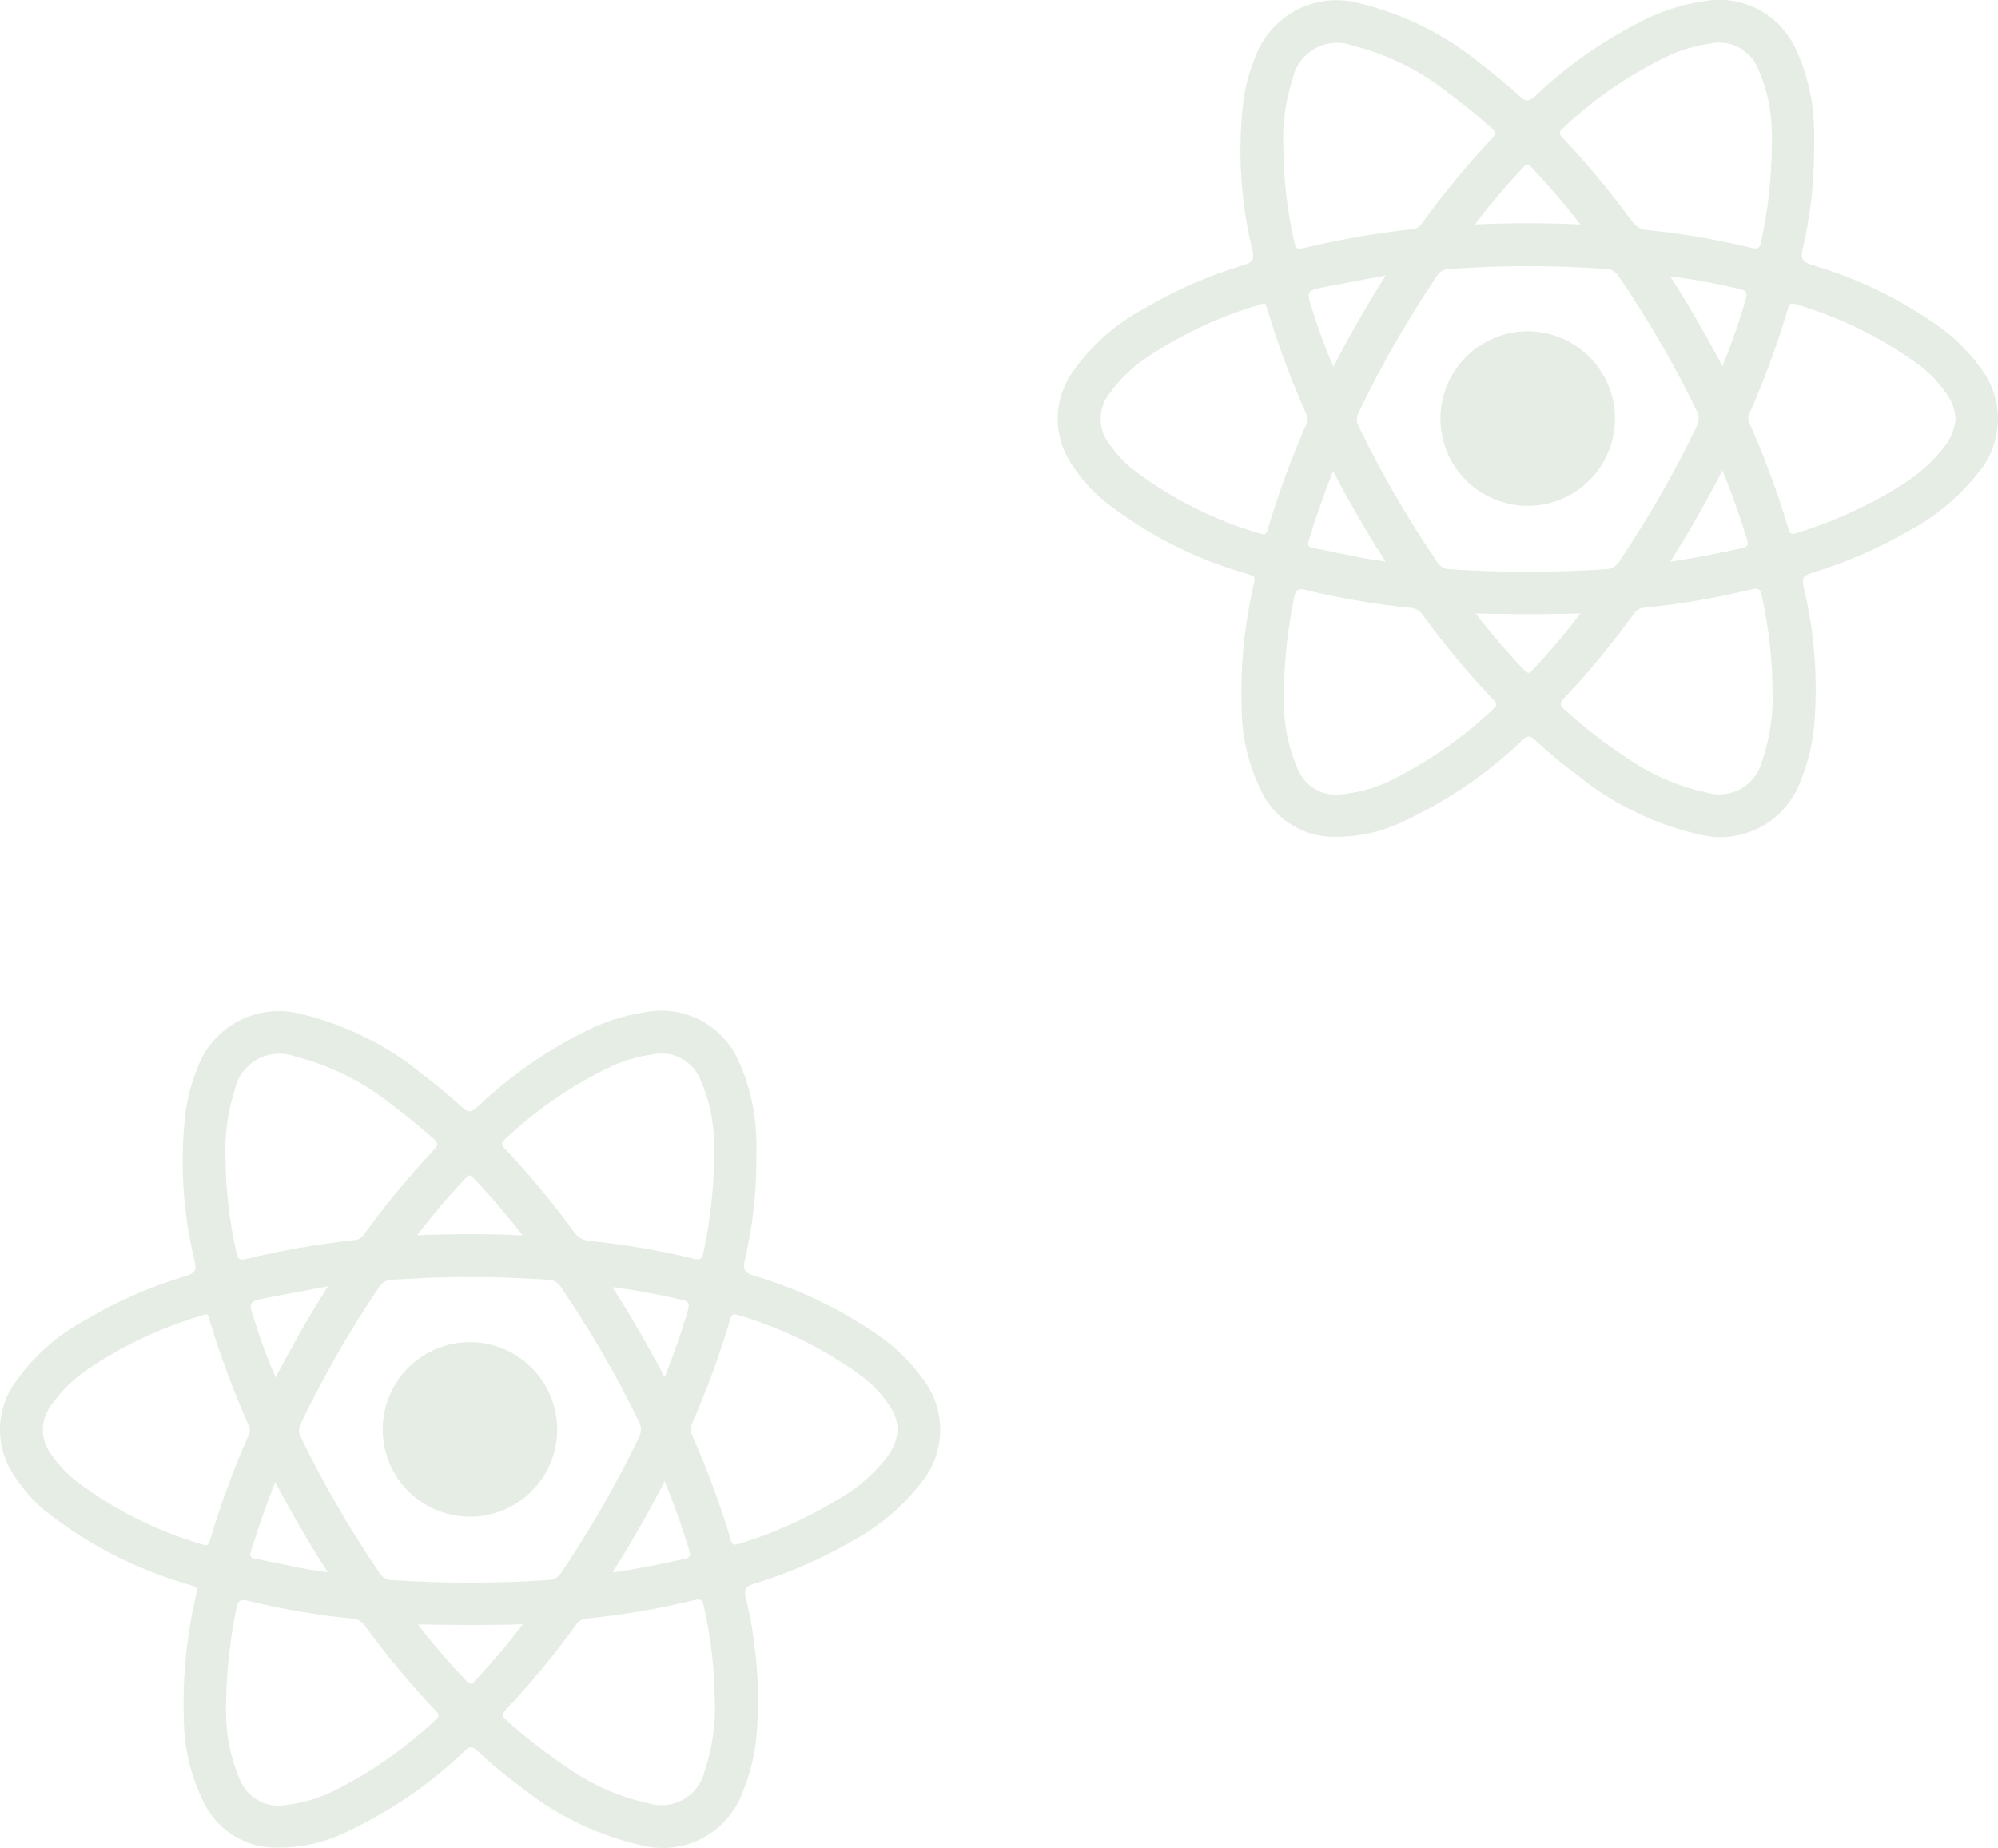
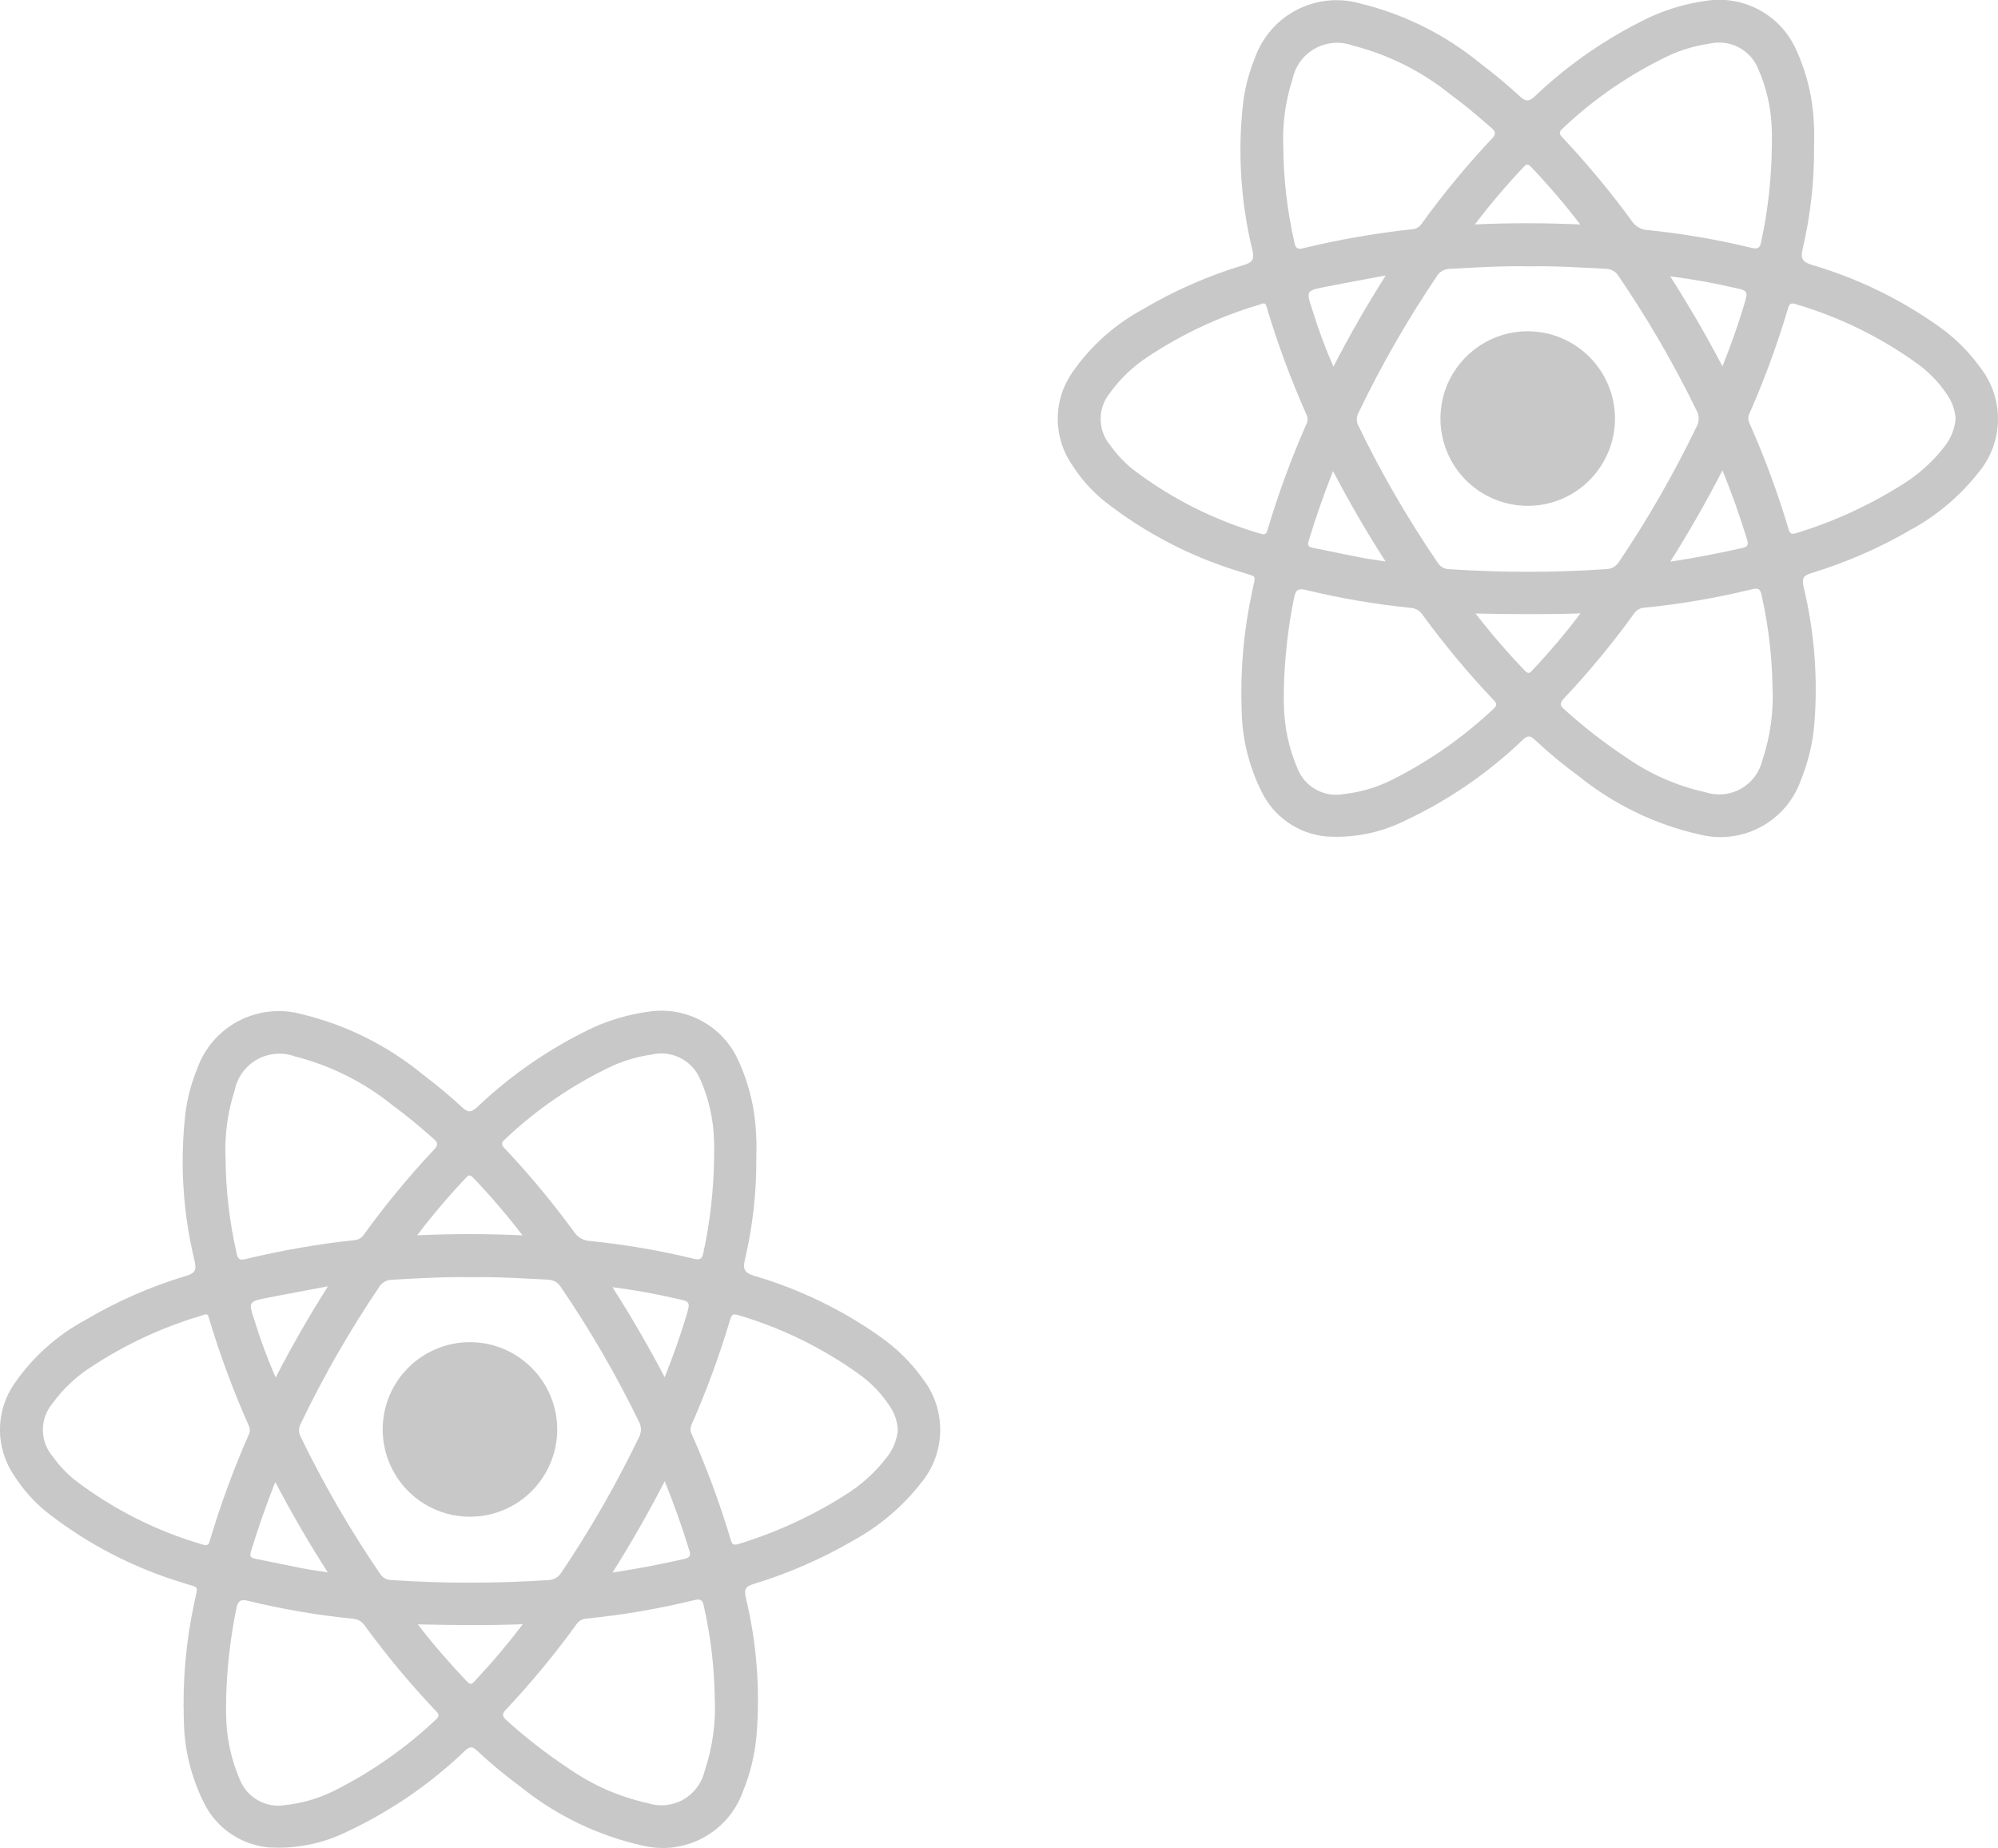
<svg xmlns="http://www.w3.org/2000/svg" width="85" height="78.605">
-   <g opacity=".252" fill="#99b898">
+   <g opacity=".252" fill="#222222">
    <path d="M77.176 6.269a18.422 18.422 0 01-.49 4.335c-.088.381-.01.535.379.659a18.116 18.116 0 015.448 2.644 7.516 7.516 0 011.726 1.718 3.545 3.545 0 01-.053 4.453 9.326 9.326 0 01-2.854 2.432 20.037 20.037 0 01-4.269 1.867c-.309.1-.419.189-.34.557a18.573 18.573 0 01.463 5.874 8.209 8.209 0 01-.583 2.405 3.625 3.625 0 01-4.258 2.294 12.622 12.622 0 01-5.2-2.506 19.459 19.459 0 01-1.849-1.533c-.2-.185-.308-.189-.512 0a18.682 18.682 0 01-5 3.435 6.563 6.563 0 01-3.363.678 3.412 3.412 0 01-2.76-1.926 8.05 8.05 0 01-.839-3.471 20.289 20.289 0 01.448-5.027c.152-.772.239-.582-.489-.83a17.6 17.6 0 01-5.82-3.027 6.437 6.437 0 01-1.359-1.536 3.444 3.444 0 01.015-3.918 8.639 8.639 0 013.009-2.694 19.361 19.361 0 014.306-1.885c.348-.107.434-.233.355-.6a17.933 17.933 0 01-.4-6.3 7.4 7.4 0 01.5-1.9A3.681 3.681 0 0157.82.136a12.857 12.857 0 015.174 2.574 21.792 21.792 0 011.677 1.4c.252.233.392.2.624-.012a18.879 18.879 0 014.89-3.366 8.472 8.472 0 012.418-.7 3.585 3.585 0 013.8 2.06 8.376 8.376 0 01.766 3.23c.027.317.007.633.007.947zm-12.116 5.06c-1.131-.024-2.258.046-3.385.107a.649.649 0 00-.555.324 45.545 45.545 0 00-3.322 5.791.583.583 0 00-.008.562 45.341 45.341 0 003.368 5.814.58.58 0 00.486.284 50.173 50.173 0 006.684 0 .658.658 0 00.556-.322 46.351 46.351 0 003.3-5.753.7.7 0 00-.01-.679 45.284 45.284 0 00-3.307-5.7.644.644 0 00-.554-.323c-1.082-.055-2.167-.127-3.253-.105zM54.62 29.312c0 .215-.012.43 0 .644a7.12 7.12 0 00.585 2.747 1.76 1.76 0 001.947 1.076 6.042 6.042 0 002.007-.578 18.133 18.133 0 004.382-3.053c.208-.185.088-.278-.033-.406a36.74 36.74 0 01-2.989-3.592.658.658 0 00-.493-.293 32.345 32.345 0 01-4.473-.763c-.293-.073-.433-.017-.493.305a21.775 21.775 0 00-.441 3.912zM75.378 6.293c0-.243.015-.487 0-.729a6.866 6.866 0 00-.59-2.658 1.79 1.79 0 00-2.046-1.052 6.451 6.451 0 00-1.644.464 17.455 17.455 0 00-4.621 3.149c-.23.2-.079.3.047.438a37.079 37.079 0 012.9 3.5.859.859 0 00.669.381 32.995 32.995 0 014.43.759c.259.063.352 0 .4-.254a20.155 20.155 0 00.455-3.999zm7.818 11.533a1.974 1.974 0 00-.29-.929 5.066 5.066 0 00-1.34-1.429 17.061 17.061 0 00-5.165-2.529c-.2-.067-.276-.023-.333.174a37.867 37.867 0 01-1.65 4.495.459.459 0 00.012.4 37.722 37.722 0 011.658 4.492c.05.173.107.25.325.179a18.647 18.647 0 004.5-2.059 6.728 6.728 0 001.835-1.656 2.209 2.209 0 00.448-1.138zm-29.482-4.915c-.04.015-.079.032-.12.045a17.493 17.493 0 00-4.723 2.194 6.1 6.1 0 00-1.644 1.553 1.746 1.746 0 00.02 2.256 4.988 4.988 0 00.941 1 16.568 16.568 0 005.44 2.743c.236.078.26-.039.309-.206a38.616 38.616 0 011.623-4.419.458.458 0 00.036-.406 38.5 38.5 0 01-1.7-4.574c-.027-.086-.03-.218-.185-.187zm21.692 16.268a19.057 19.057 0 00-.464-3.865c-.047-.241-.13-.317-.394-.252a33.277 33.277 0 01-4.6.788.555.555 0 00-.427.244 36 36 0 01-3 3.63c-.2.214-.132.311.047.469a22.149 22.149 0 002.606 2.02 9.408 9.408 0 003.388 1.488 1.882 1.882 0 002.412-1.36 8.494 8.494 0 00.432-3.162zM54.596 6.286a18.712 18.712 0 00.464 3.993c.039.193.082.355.352.286a36.368 36.368 0 014.68-.815.511.511 0 00.384-.228 36.573 36.573 0 013-3.632c.17-.18.161-.283-.02-.442-.57-.5-1.147-.991-1.76-1.437a10.873 10.873 0 00-4.143-2.073 1.939 1.939 0 00-2.567 1.434 8.184 8.184 0 00-.39 2.914zm12.635 3.263a30.189 30.189 0 00-2.11-2.463c-.1-.1-.169-.125-.276-.01a29.625 29.625 0 00-2.1 2.471 48.637 48.637 0 014.486.002zm.012 16.541c-1.516.053-2.945.037-4.471.006.7.9 1.382 1.684 2.1 2.436.182.191.266.036.367-.072a29.793 29.793 0 002.003-2.37zm6.036-6.084a51.203 51.203 0 01-2.221 3.886c1.1-.169 2.092-.36 3.078-.586.243-.055.248-.165.187-.362a35.116 35.116 0 00-1.044-2.938zm-14.324-8.291c-.931.176-1.742.325-2.552.483-.836.163-.844.169-.576.97a22.678 22.678 0 00.9 2.428 50.16 50.16 0 012.227-3.881zm12.1.039a50.964 50.964 0 012.222 3.829c.359-.9.659-1.74.917-2.6.182-.606.185-.616-.425-.745a27.125 27.125 0 00-2.71-.484zm-14.346 8.29a38.532 38.532 0 00-1.035 2.957c-.071.227.023.27.2.306.658.13 1.313.271 1.971.4.336.065.677.11 1.1.177a49.485 49.485 0 01-2.231-3.84z" />
    <path d="M68.706 17.799a3.713 3.713 0 11-3.705-3.708 3.721 3.721 0 013.705 3.708zM32.176 49.269a18.422 18.422 0 01-.49 4.335c-.088.381-.01.535.379.659a18.116 18.116 0 015.448 2.644 7.516 7.516 0 011.726 1.718 3.545 3.545 0 01-.053 4.453 9.326 9.326 0 01-2.854 2.432 20.037 20.037 0 01-4.269 1.867c-.309.1-.419.189-.34.557a18.573 18.573 0 01.463 5.874 8.209 8.209 0 01-.583 2.405 3.625 3.625 0 01-4.258 2.294 12.622 12.622 0 01-5.2-2.506 19.459 19.459 0 01-1.849-1.533c-.2-.185-.308-.189-.512 0a18.682 18.682 0 01-5 3.435 6.563 6.563 0 01-3.363.678 3.412 3.412 0 01-2.76-1.926 8.05 8.05 0 01-.839-3.471 20.289 20.289 0 01.448-5.027c.152-.772.239-.582-.489-.83a17.6 17.6 0 01-5.82-3.027 6.437 6.437 0 01-1.359-1.536 3.444 3.444 0 01.015-3.918 8.639 8.639 0 013.009-2.694 19.361 19.361 0 014.306-1.885c.348-.107.434-.233.355-.6a17.933 17.933 0 01-.4-6.3 7.4 7.4 0 01.5-1.9 3.681 3.681 0 014.433-2.331 12.857 12.857 0 015.174 2.574 21.792 21.792 0 011.677 1.4c.252.233.392.2.624-.012a18.879 18.879 0 014.89-3.366 8.472 8.472 0 012.418-.7 3.585 3.585 0 013.8 2.06 8.376 8.376 0 01.766 3.23c.027.317.007.633.007.947zm-12.116 5.06c-1.131-.024-2.258.046-3.385.107a.649.649 0 00-.555.324 45.545 45.545 0 00-3.322 5.791.583.583 0 00-.008.562 45.341 45.341 0 003.368 5.814.58.58 0 00.486.284 50.173 50.173 0 006.684 0 .658.658 0 00.556-.322 46.351 46.351 0 003.3-5.753.7.7 0 00-.01-.679 45.284 45.284 0 00-3.307-5.7.644.644 0 00-.554-.323c-1.082-.055-2.167-.127-3.253-.105zM9.62 72.312c0 .215-.012.43 0 .644a7.12 7.12 0 00.585 2.747 1.76 1.76 0 001.947 1.076 6.042 6.042 0 002.007-.578 18.133 18.133 0 004.382-3.053c.208-.185.088-.278-.033-.406a36.74 36.74 0 01-2.989-3.592.658.658 0 00-.493-.293 32.345 32.345 0 01-4.473-.763c-.293-.073-.433-.017-.493.305a21.775 21.775 0 00-.441 3.912zm20.758-23.019c0-.243.015-.487 0-.729a6.866 6.866 0 00-.59-2.658 1.79 1.79 0 00-2.046-1.052 6.451 6.451 0 00-1.644.464 17.455 17.455 0 00-4.621 3.149c-.23.2-.079.3.047.438a37.079 37.079 0 012.9 3.5.859.859 0 00.669.381 32.995 32.995 0 014.43.759c.259.063.352 0 .4-.254a20.155 20.155 0 00.455-3.999zm7.818 11.533a1.974 1.974 0 00-.29-.929 5.066 5.066 0 00-1.34-1.429 17.061 17.061 0 00-5.165-2.529c-.2-.067-.276-.023-.333.174a37.867 37.867 0 01-1.65 4.495.459.459 0 00.012.4 37.722 37.722 0 011.658 4.492c.05.173.107.25.325.179a18.647 18.647 0 004.5-2.059 6.728 6.728 0 001.835-1.656 2.209 2.209 0 00.448-1.138zM8.714 55.911c-.04.015-.079.032-.12.045a17.493 17.493 0 00-4.723 2.194 6.1 6.1 0 00-1.644 1.553 1.746 1.746 0 00.02 2.256 4.988 4.988 0 00.941 1 16.568 16.568 0 005.44 2.743c.236.078.26-.039.309-.206a38.616 38.616 0 011.623-4.419.458.458 0 00.036-.406 38.5 38.5 0 01-1.7-4.574c-.027-.086-.03-.218-.185-.187zm21.692 16.268a19.057 19.057 0 00-.464-3.865c-.047-.241-.13-.317-.394-.252a33.277 33.277 0 01-4.6.788.555.555 0 00-.427.244 36 36 0 01-3 3.63c-.2.214-.132.311.047.469a22.149 22.149 0 002.606 2.02 9.408 9.408 0 003.388 1.488 1.882 1.882 0 002.412-1.36 8.494 8.494 0 00.432-3.162zM9.596 49.286a18.712 18.712 0 00.464 3.993c.039.193.082.355.352.286a36.368 36.368 0 014.68-.815.511.511 0 00.384-.228 36.573 36.573 0 013-3.632c.17-.18.161-.283-.02-.442-.57-.5-1.147-.991-1.76-1.437a10.873 10.873 0 00-4.143-2.073 1.939 1.939 0 00-2.567 1.434 8.184 8.184 0 00-.39 2.914zm12.635 3.263a30.189 30.189 0 00-2.11-2.463c-.1-.1-.169-.125-.276-.01a29.625 29.625 0 00-2.1 2.471 48.637 48.637 0 014.486.002zm.012 16.541c-1.516.053-2.945.037-4.471.006.7.9 1.382 1.684 2.1 2.436.182.191.266.036.367-.072a29.793 29.793 0 002.003-2.37zm6.036-6.084a51.203 51.203 0 01-2.221 3.886c1.1-.169 2.092-.36 3.078-.586.243-.055.248-.165.187-.362a35.116 35.116 0 00-1.044-2.938zm-14.324-8.291c-.931.176-1.742.325-2.552.483-.836.163-.844.169-.576.97a22.678 22.678 0 00.9 2.428 50.16 50.16 0 012.227-3.881zm12.1.039a50.964 50.964 0 012.222 3.829c.359-.9.659-1.74.917-2.6.182-.606.185-.616-.425-.745a27.125 27.125 0 00-2.71-.484zm-14.346 8.29a38.532 38.532 0 00-1.035 2.957c-.071.227.023.27.2.306.658.13 1.313.271 1.971.4.336.065.677.11 1.1.177a49.485 49.485 0 01-2.231-3.84z" />
    <path d="M23.706 60.799a3.713 3.713 0 11-3.705-3.708 3.721 3.721 0 013.705 3.708z" />
  </g>
</svg>
